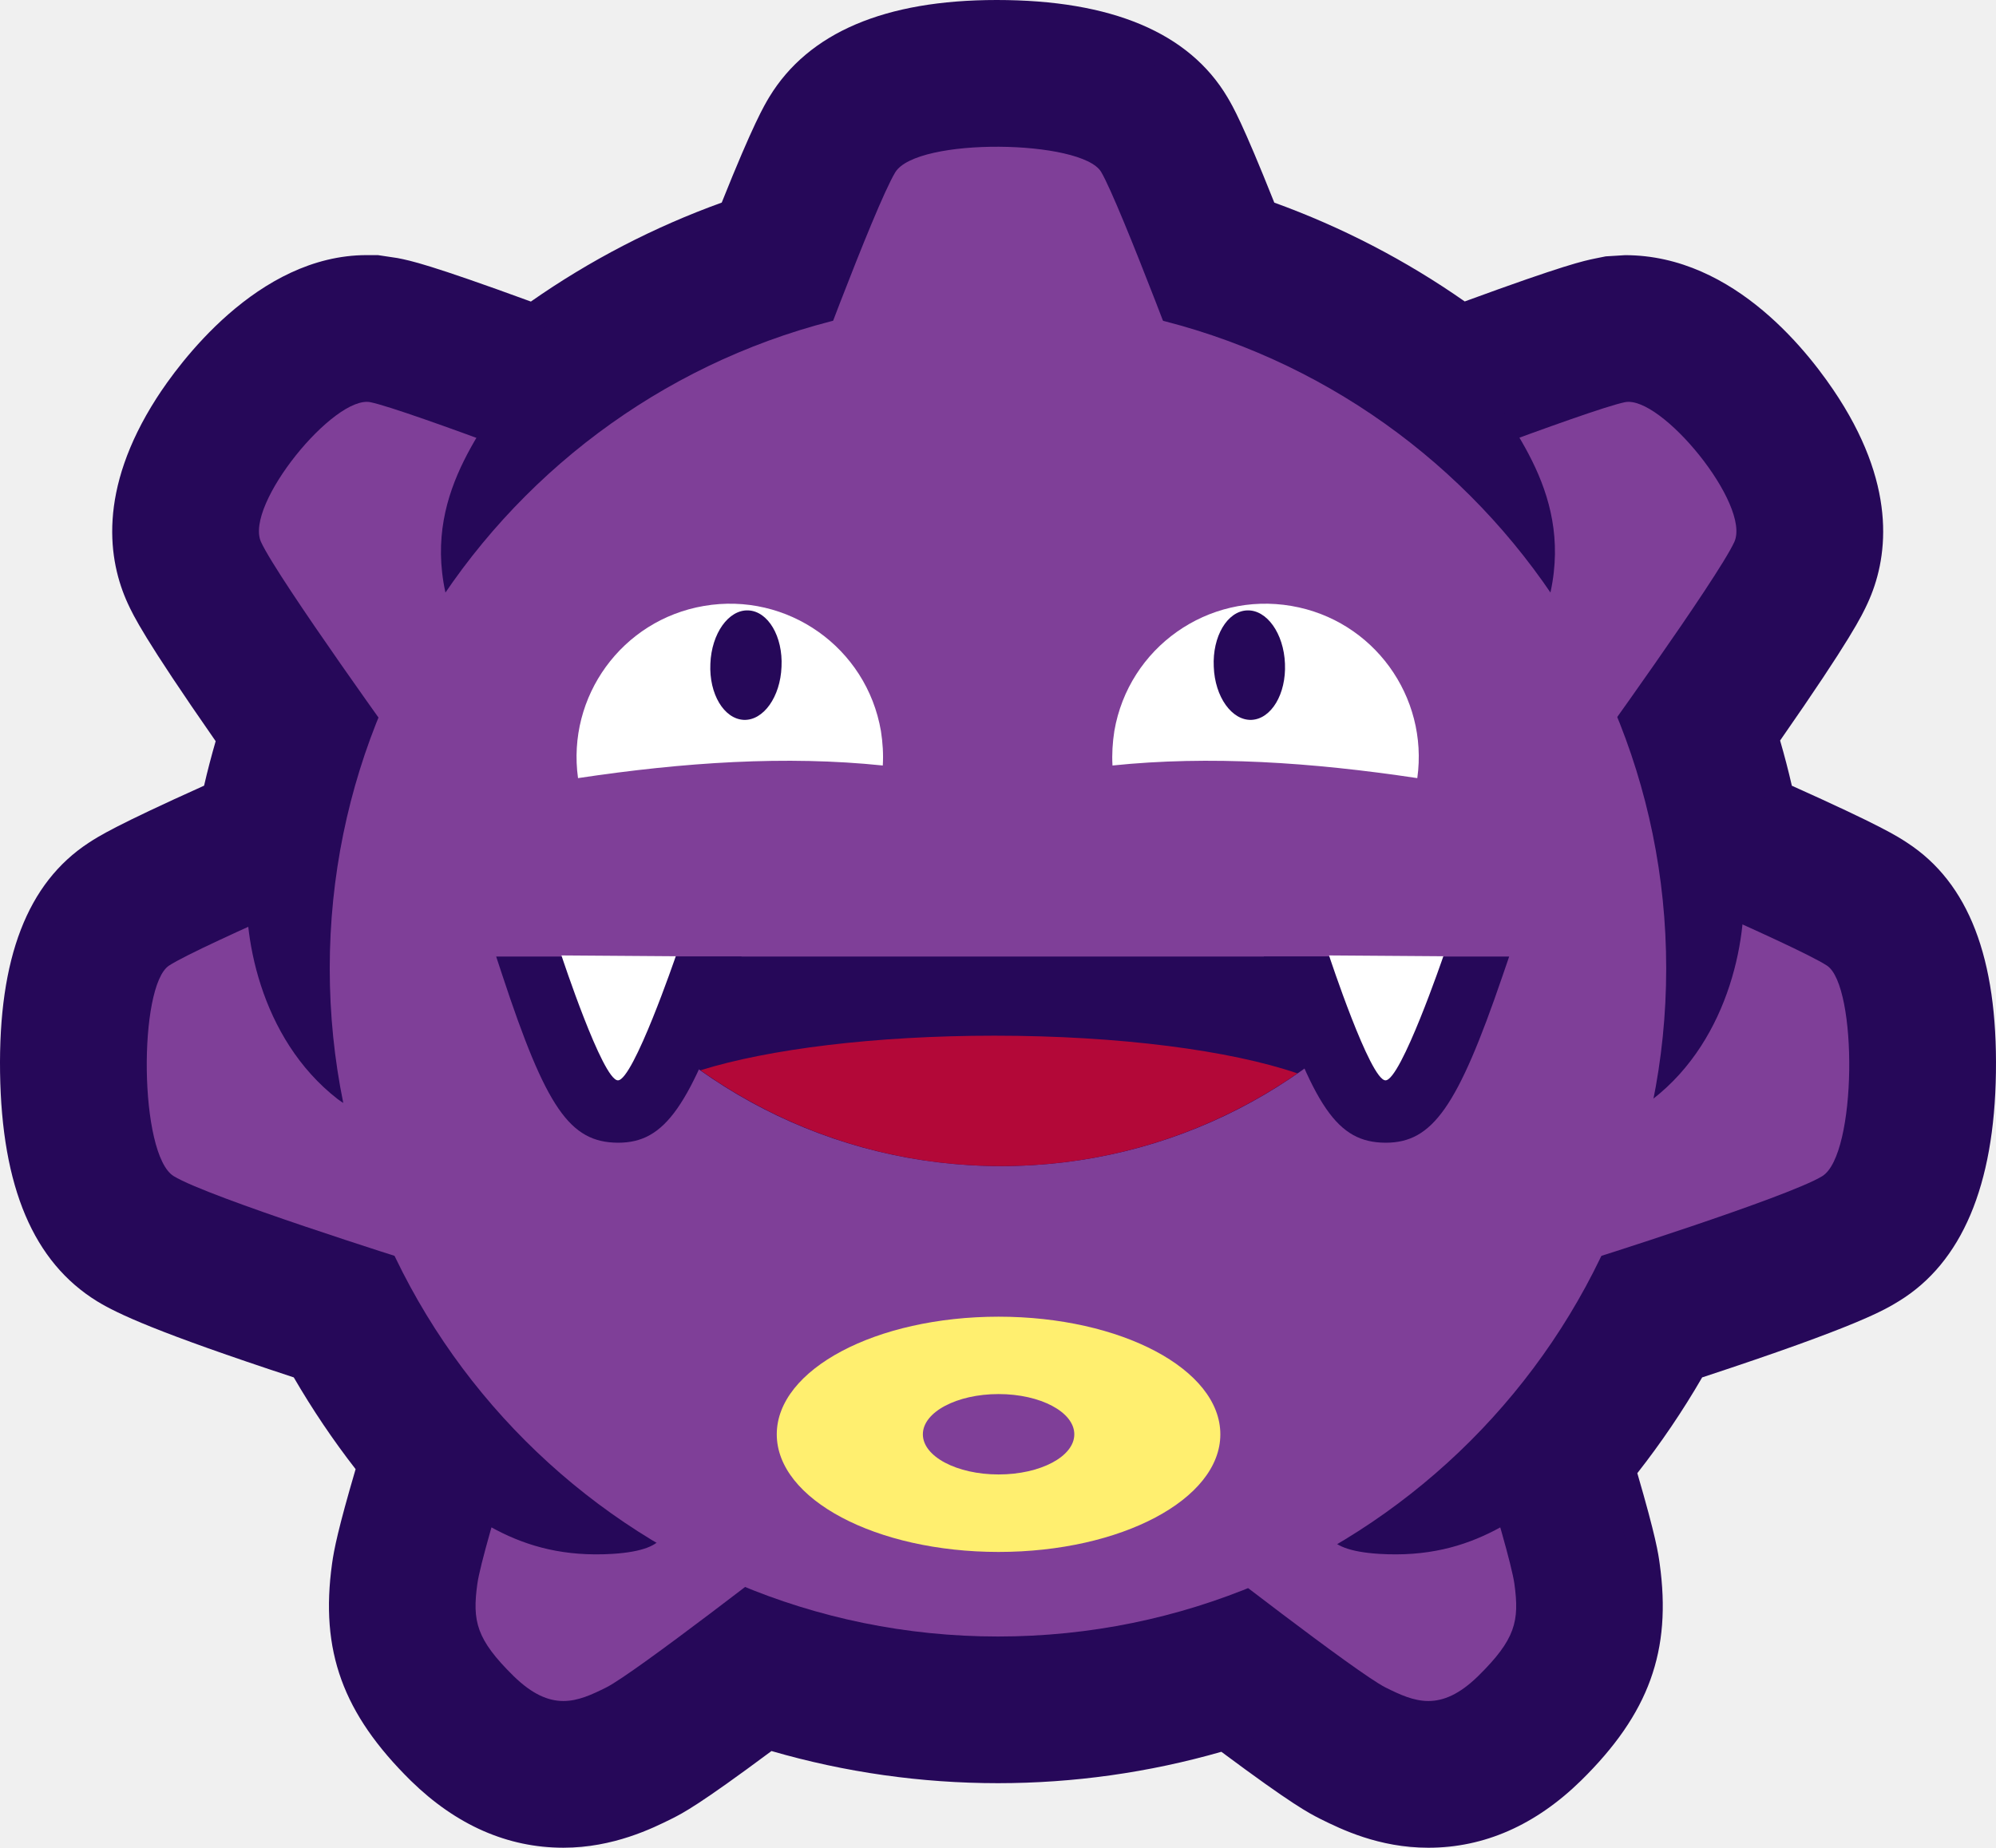
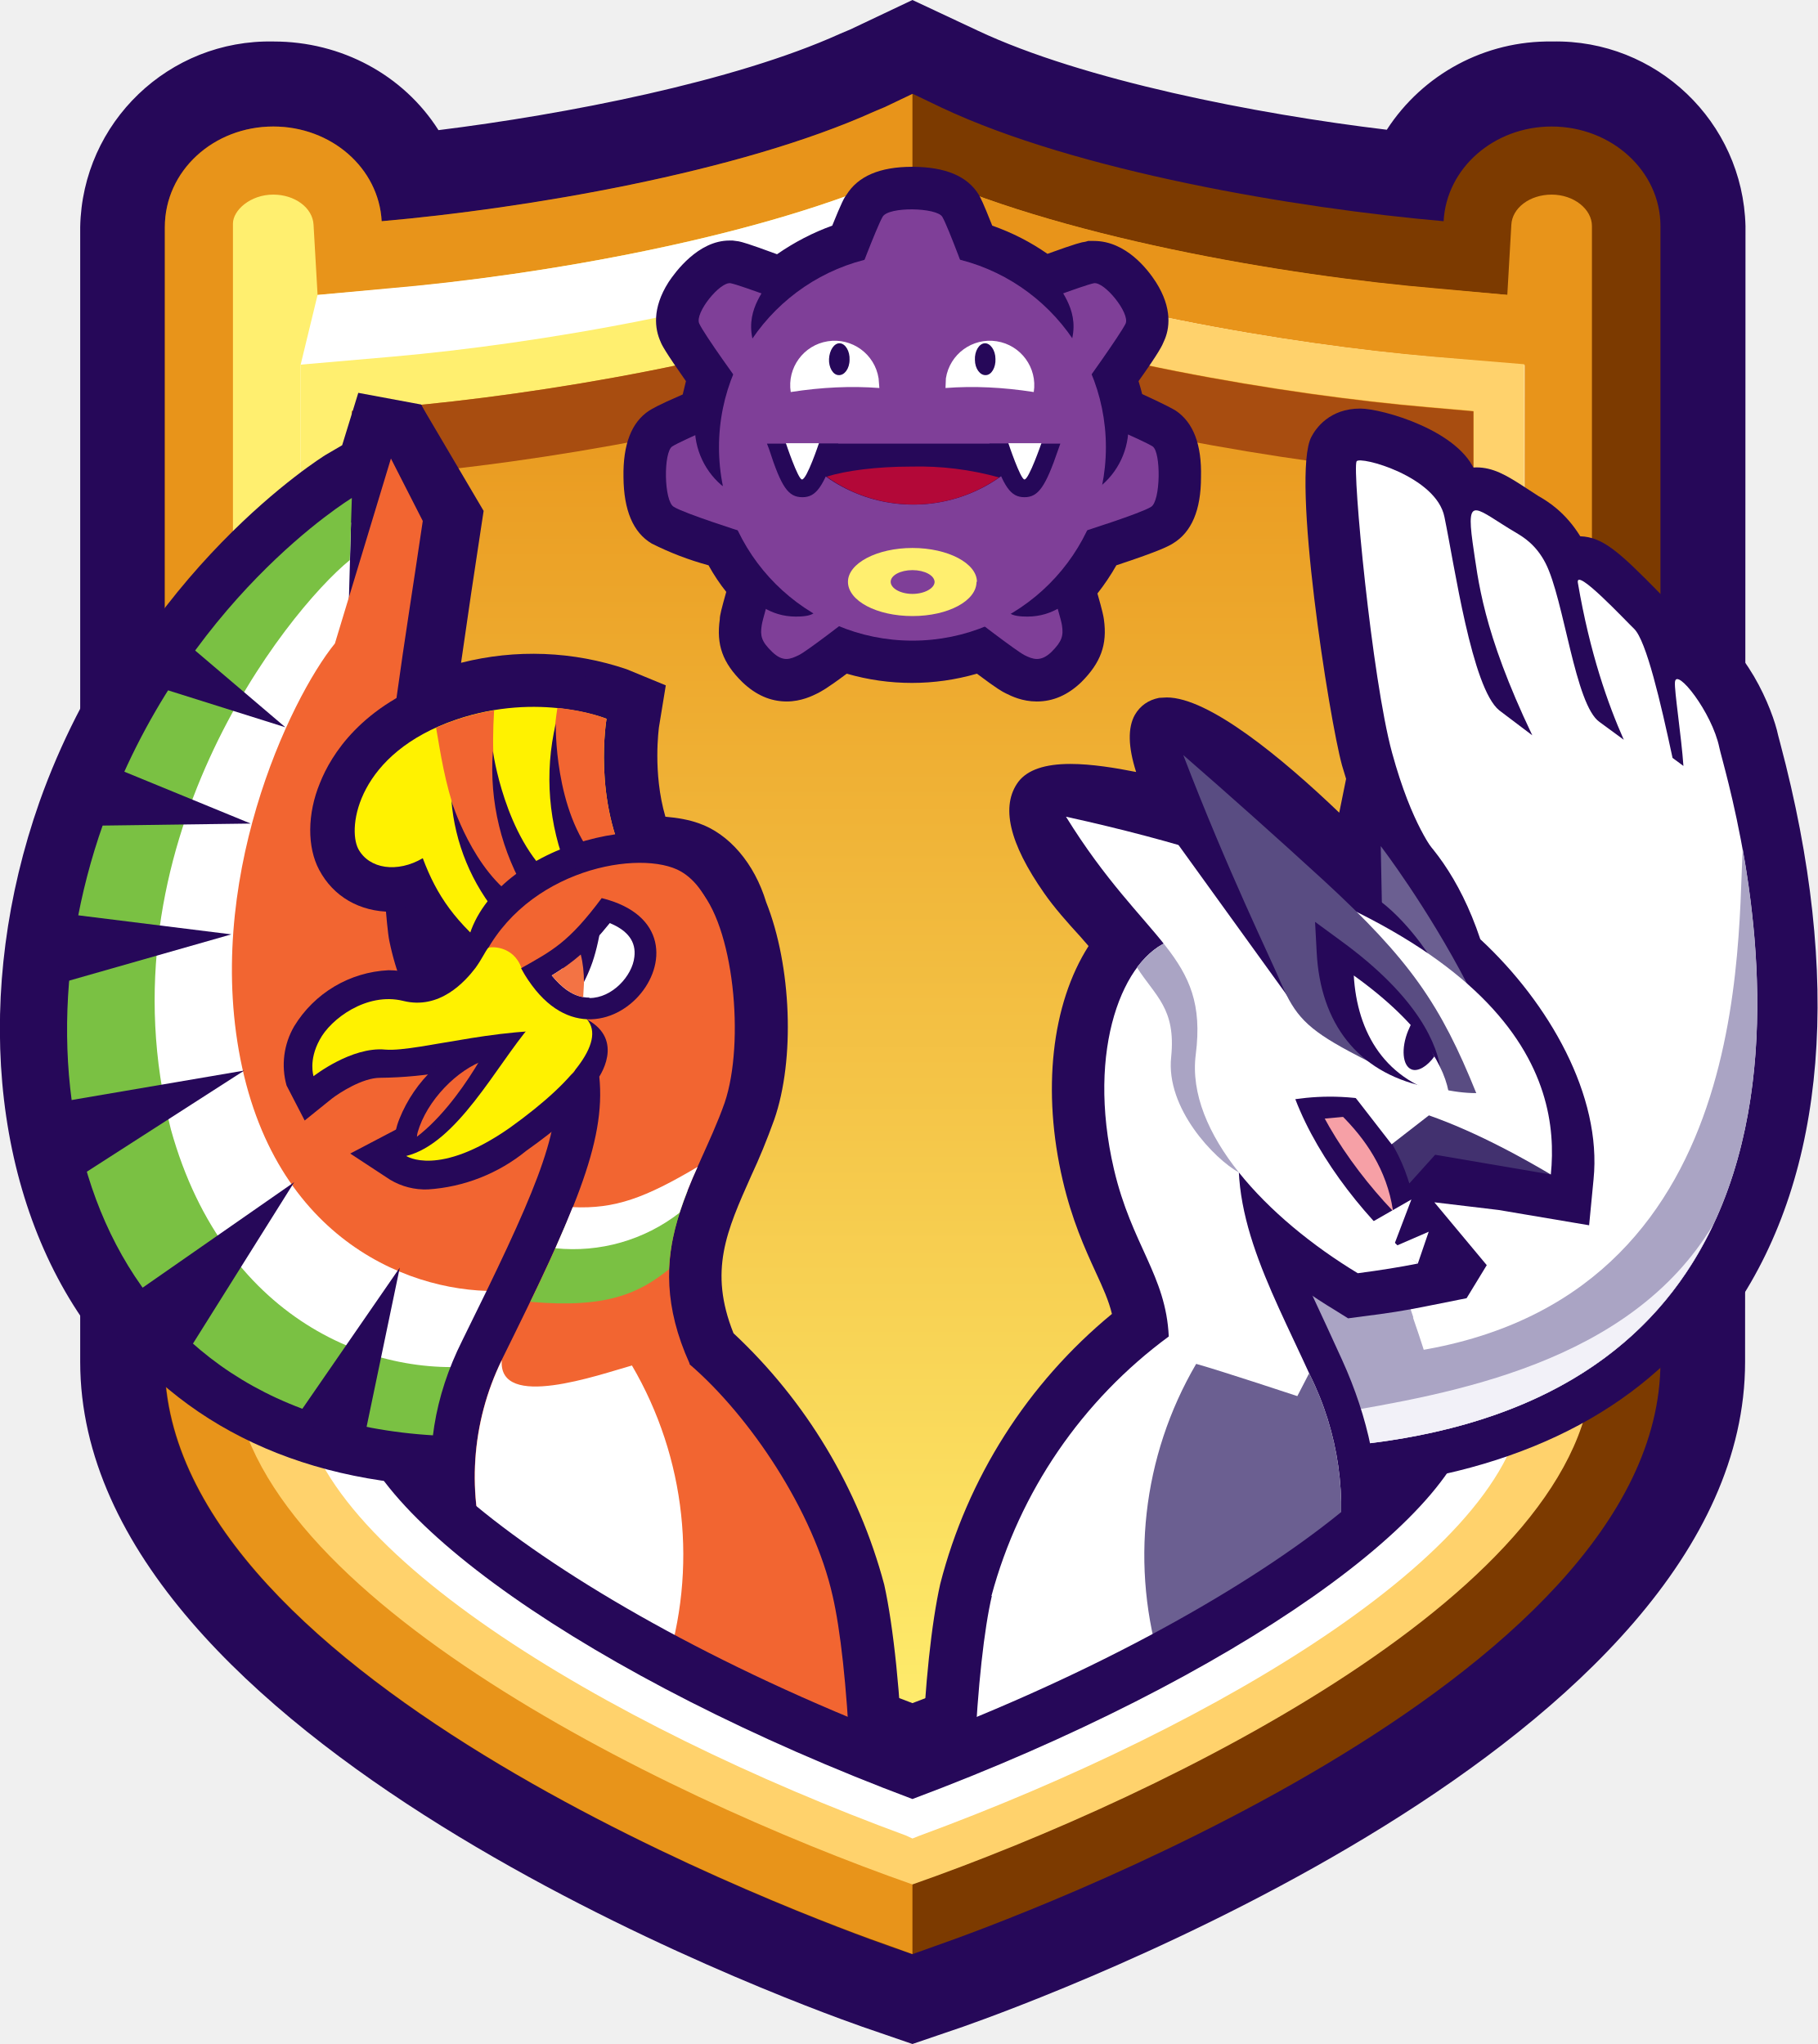
- <svg xmlns="http://www.w3.org/2000/svg" width="219.192mm" height="202.943mm" viewBox="0 0 219.192 202.943" version="1.1" id="svg1">
-   <defs id="defs1" />
-   <g id="layer1" transform="translate(6.708612,-50.24468)">
-     <g id="g3127" style="display:inline" transform="matrix(1.529115,0,0,1.529115,-501.3886,-93.19244)">
-       <path d="m 426.086,226.523 c -3.566,0 -6.266,-1.336 -7.719,-2.051 -0.879,-0.445 -2,-1.012 -7.145,-4.84 -5.227,1.496 -10.617,2.254 -16.043,2.254 -5.52,0 -10.984,-0.777 -16.266,-2.309 -5.227,3.891 -6.375,4.465 -7.148,4.855 -1.371,0.684 -4.199,2.09 -7.797,2.09 -4.008,0 -7.691,-1.621 -10.949,-4.805 -4.895,-4.824 -6.535,-9.34 -5.664,-15.602 0.137,-0.996 0.441,-2.527 1.691,-6.785 -1.613,-2.074 -3.102,-4.285 -4.441,-6.59 -9.844,-3.238 -12.664,-4.578 -14.113,-5.461 -4.582,-2.82 -6.859,-8.195 -6.98,-16.441 -0.117,-8.219 1.965,-13.617 6.363,-16.496 0.707,-0.461 1.859,-1.211 8.289,-4.105 0.246,-1.074 0.527,-2.141 0.832,-3.195 -5.164,-7.422 -5.906,-9.02 -6.309,-9.887 -1.41,-3.07 -2.191,-8.109 2.059,-14.746 1.551,-2.414 7.227,-10.281 15.102,-10.281 h 0.797 l 1.406,0.211 c 0.941,0.184 2.262,0.449 9.582,3.125 4.242,-2.965 8.844,-5.352 13.707,-7.109 2.277,-5.695 3.047,-6.969 3.422,-7.594 2.812,-4.617 8.301,-6.957 16.328,-6.957 8.25,0 13.824,2.352 16.57,6.988 0.398,0.676 1.055,1.781 3.363,7.566 4.855,1.758 9.449,4.141 13.676,7.098 7.227,-2.648 8.523,-2.91 9.391,-3.09 l 0.734,-0.148 1.395,-0.086 c 7.91,0 13.363,7.188 15.348,10.277 4.25,6.629 3.473,11.66 2.07,14.715 -0.418,0.906 -1.176,2.527 -6.289,9.871 0.312,1.074 0.594,2.156 0.844,3.246 6.473,2.906 7.566,3.625 8.297,4.105 4.398,2.875 6.48,8.273 6.359,16.496 -0.113,8.125 -2.453,13.648 -6.957,16.414 -1.016,0.625 -2.891,1.785 -14.141,5.484 -1.391,2.406 -2.957,4.711 -4.656,6.879 1.348,4.625 1.508,5.785 1.605,6.496 0.871,6.266 -0.762,10.777 -5.645,15.582 -3.269,3.201 -6.956,4.826 -10.968,4.826 z" id="path3129" style="fill:#260859" />
-       <path d="m 426.086,224.414 c -3.094,0 -5.512,-1.203 -6.812,-1.844 -0.746,-0.379 -1.895,-0.953 -7.633,-5.262 -5.348,1.641 -10.875,2.473 -16.461,2.473 -5.676,0 -11.273,-0.848 -16.676,-2.527 -5.824,4.367 -6.977,4.941 -7.691,5.301 -1.324,0.656 -3.75,1.859 -6.844,1.859 -3.438,0 -6.621,-1.41 -9.477,-4.203 -4.41,-4.344 -5.828,-8.211 -5.051,-13.801 0.137,-1 0.48,-2.645 1.938,-7.531 -1.992,-2.461 -3.781,-5.105 -5.344,-7.887 -10.289,-3.363 -13.133,-4.711 -14.441,-5.512 -3.922,-2.41 -5.867,-7.207 -5.973,-14.668 -0.109,-7.441 1.664,-12.254 5.41,-14.707 0.672,-0.438 1.848,-1.199 8.965,-4.375 0.359,-1.711 0.801,-3.402 1.309,-5.059 -5.598,-8.008 -6.336,-9.613 -6.707,-10.41 -1.188,-2.582 -1.816,-6.879 1.922,-12.715 1.41,-2.195 6.527,-9.309 13.328,-9.309 h 0.797 l 1.051,0.18 c 0.832,0.164 2.242,0.457 10.258,3.406 4.551,-3.312 9.668,-5.977 14.992,-7.801 2.492,-6.301 3.273,-7.594 3.621,-8.176 2.402,-3.941 7.281,-5.934 14.523,-5.934 7.453,0 12.418,2.004 14.754,5.953 0.371,0.625 1.039,1.754 3.574,8.16 5.312,1.828 10.418,4.48 14.965,7.789 8.012,-2.953 9.32,-3.219 10.129,-3.383 l 0.738,-0.152 1.047,-0.039 c 7.012,0 12.098,7.125 13.496,9.305 3.738,5.828 3.109,10.125 1.93,12.703 -0.387,0.828 -1.137,2.441 -6.684,10.375 0.52,1.68 0.957,3.387 1.32,5.109 7.172,3.195 8.281,3.922 8.969,4.375 3.746,2.449 5.52,7.262 5.414,14.707 -0.105,7.359 -2.109,12.285 -5.953,14.648 -0.922,0.566 -2.789,1.711 -14.469,5.527 -1.621,2.895 -3.48,5.625 -5.559,8.168 1.59,5.371 1.758,6.566 1.852,7.25 0.777,5.59 -0.633,9.457 -5.035,13.785 -2.863,2.808 -6.055,4.222 -9.492,4.222 z" id="path3131" style="fill:#260859" />
-       <path d="m 409.34,122.93 c 0,0 -5.383,-14.453 -6.75,-16.773 -1.375,-2.324 -13.246,-2.52 -14.793,0.031 -1.535,2.566 -6.75,16.742 -6.75,16.742 z" id="path3133" style="fill:#7f3f98" />
-       <path d="m 380.41,205.176 c 0,0 -11.297,8.801 -13.367,9.836 -2.066,1.031 -3.934,1.836 -6.656,-0.824 -2.676,-2.637 -2.969,-3.941 -2.598,-6.621 0.371,-2.668 4.875,-16.578 4.875,-16.578 z" id="path3135" style="fill:#7f3f98" />
-       <path d="m 409.645,205.176 c 0,0 11.297,8.801 13.367,9.836 2.066,1.031 3.938,1.836 6.656,-0.824 2.676,-2.637 2.969,-3.941 2.598,-6.621 -0.371,-2.668 -4.875,-16.578 -4.875,-16.578 z" id="path3137" style="fill:#7f3f98" />
-       <path d="m 352.539,155.469 c 0,0 -14.668,6.238 -16.891,7.691 -2.211,1.449 -2.164,13.59 0.336,15.125 2.5,1.531 17.105,6.121 17.105,6.121 z" id="path3139" style="fill:#7f3f98" />
-       <path d="m 437.82,155.469 c 0,0 14.668,6.238 16.891,7.691 2.215,1.449 2.164,13.59 -0.336,15.125 -2.5,1.531 -17.105,6.121 -17.105,6.121 z" id="path3141" style="fill:#7f3f98" />
-       <path d="m 348.719,153.543 -7.418,3.023 c -0.465,4.172 0.828,11.812 6.457,16.184 5.629,4.359 0.961,-19.207 0.961,-19.207 z" id="path3143" style="fill:#260859" />
-       <path d="m 441.246,153.543 7.418,3.023 c 0.465,4.172 -0.828,11.812 -6.457,16.184 -5.629,4.359 -0.961,-19.207 -0.961,-19.207 z" id="path3145" style="fill:#260859" />
-       <path d="m 367.875,129.066 c 0,0 -15.164,-5.836 -17.758,-6.371 -2.598,-0.547 -9.082,7.383 -7.863,10.039 1.223,2.66 10.508,15.508 10.508,15.508 z" id="path3147" style="fill:#7f3f98" />
-       <path d="m 422.438,129.066 c 0,0 15.164,-5.836 17.754,-6.371 2.598,-0.547 9.086,7.383 7.867,10.039 -1.223,2.66 -10.508,15.508 -10.508,15.508 z" id="path3149" style="fill:#7f3f98" />
-       <path d="m 359.793,121.949 c -2.27,3.754 -6.828,9.09 -3.359,17.332 2.875,-3.961 11.133,-15.062 11.43,-16.781 z" id="path3151" style="fill:#260859" />
-       <path d="m 423.164,198.848 10.629,-4.398 3.391,4.844 c -4.156,3.188 -7.762,6.547 -14.637,6.121 -8.692,-0.552 0.617,-6.567 0.617,-6.567 z" id="path3153" style="fill:#260859" />
-       <path d="m 366.891,198.848 -10.629,-4.398 -3.391,4.844 c 4.156,3.188 7.762,6.547 14.637,6.121 8.695,-0.552 -0.617,-6.567 -0.617,-6.567 z" id="path3155" style="fill:#260859" />
-       <path d="m 430.566,121.949 c 2.266,3.754 6.824,9.09 3.352,17.332 -2.867,-3.961 -11.133,-15.062 -11.43,-16.781 z" id="path3157" style="fill:#260859" />
-       <path d="m 443.168,163.367 c 0,26.504 -21.488,47.984 -47.988,47.984 -26.508,0 -47.992,-21.48 -47.992,-47.984 0,-26.504 21.484,-47.996 47.992,-47.996 26.5,0 47.988,21.492 47.988,47.996 z" id="path3159" style="fill:#7f3f98" />
-     </g>
-     <g id="g1" transform="matrix(1.529115,0,0,1.529115,-501.3886,-93.19244)">
-       <path d="m 403.402,148.789 c -0.047,-0.816 0.004,-1.645 0.133,-2.477 1.031,-5.996 6.719,-10.016 12.719,-8.984 5.887,1.008 9.855,6.508 9.039,12.367 -7.613,-1.144 -14.949,-1.629 -21.891,-0.906 z" id="path3229" style="fill:#ffffff" />
-       <path d="m 365.43,162.512 c 6.816,9.141 17.707,15.051 29.973,15.051 12.27,0 23.16,-5.91 29.973,-15.051 z" id="path3231" style="fill:#260859" />
-       <path d="m 416.684,170.902 c -4.809,-1.645 -12.762,-2.707 -21.766,-2.707 -8.594,0 -16.242,0.969 -21.102,2.484 6.102,4.32 13.543,6.883 21.586,6.883 7.907,0 15.239,-2.472 21.282,-6.66 z" id="path3233" style="fill:#b30838" />
-       <path d="m 359.141,162.512 0.438,1.328 c 3.145,9.539 4.848,12.016 8.293,12.043 h 0.027 c 3.363,0 5.168,-2.57 8.371,-11.938 l 0.496,-1.434 h -17.625 z" id="path3235" style="display:inline;fill:#260859" />
-       <g id="g3237" style="display:inline">
-         <path d="m 363.828,162.43 c 0,0 2.953,8.965 4.055,8.973 1.102,0.012 4.156,-8.914 4.156,-8.914 z" id="path3239" style="fill:#ffffff" />
-       </g>
-       <path d="m 414.266,162.512 0.438,1.328 c 3.145,9.539 4.848,12.016 8.293,12.043 h 0.027 c 3.363,0 5.168,-2.57 8.375,-11.938 l 0.492,-1.434 h -17.625 z" id="path3241" style="fill:#260859" />
-       <g id="g3243">
-         <path d="m 418.953,162.43 c 0,0 2.953,8.965 4.055,8.973 1.105,0.012 4.156,-8.914 4.156,-8.914 z" id="path3245" style="fill:#ffffff" />
-       </g>
-       <path d="m 411.148,196.828 c 0,4.668 -7.133,8.449 -15.926,8.449 -8.797,0 -15.93,-3.781 -15.93,-8.449 0,-4.668 7.133,-8.449 15.93,-8.449 8.794,0 15.926,3.781 15.926,8.449 z" id="path3247" style="fill:#ffef6f" />
-       <path d="m 400.66,196.828 c 0,1.594 -2.434,2.883 -5.438,2.883 -3,0 -5.438,-1.289 -5.438,-2.883 0,-1.598 2.438,-2.891 5.438,-2.891 3.005,10e-4 5.438,1.293 5.438,2.891 z" id="path3249" style="fill:#7f3f98" />
-       <path d="m 410.676,141.695 c 0.078,2.168 1.301,3.871 2.711,3.816 1.422,-0.066 2.496,-1.863 2.402,-4.031 -0.082,-2.176 -1.309,-3.895 -2.727,-3.832 -1.414,0.059 -2.492,1.868 -2.386,4.047 z" id="path3251" style="fill:#260859" />
-       <path d="m 386.906,148.789 c 0.051,-0.816 -0.004,-1.645 -0.133,-2.477 -1.027,-5.996 -6.715,-10.016 -12.715,-8.984 -5.887,1.008 -9.855,6.508 -9.039,12.367 7.614,-1.144 14.95,-1.629 21.887,-0.906 z" id="path3253" style="fill:#ffffff" />
-       <path d="m 379.633,141.695 c -0.082,2.168 -1.301,3.871 -2.707,3.816 -1.426,-0.066 -2.504,-1.863 -2.402,-4.031 0.082,-2.176 1.309,-3.895 2.723,-3.832 1.417,0.059 2.495,1.868 2.386,4.047 z" id="path3255" style="fill:#260859" />
-     </g>
+ <svg xmlns="http://www.w3.org/2000/svg" width="451" height="507.3">
+   <g transform="translate(-168.8 -52.4)">
+     <path d="M285 425.6c-41.5 0-74.3-15.4-94.8-44.5-23.7-33.4-28-83.1-11.6-129.7 21.3-60 68.3-89.4 68.8-89.6l2.8-1.7 4.5-15 21.4 4 14.9 29.7-.8 5.3-2.2 14.7-.2 1.2c-5.3 34.7-9.8 64.7-6 82.5a32 32 0 0 0 15.8 23c3-3.7 5-5.4 7.5-5.4h.8l1 .4c3.6 1.4 4 5.5 4 10.2l1 .3q9.6 2.6 13.6 10.8c4.2 9.1.3 17.2-3.2 24.3-2.6 5.2-6.4 13-8.8 23.4a27.5 27.5 0 0 1-2 31.5q1.5 7.2-1.9 13.7c-5.3 9.5-15.7 10.4-19 10.7l-5.3.2zM506.8 425.7a21 21 0 0 1-16.8-8c-8.3-10-6.8-26.5-4-41.8a27 27 0 0 1-9.6-11l-5.3-12.4L483 346q37.4-20.9 27.6-77.3c-3-4.2-7-11.9-10.8-25.6-2.7-10-13.2-72.7-7.5-83.2 1-2 5-8.1 14-8.1 5.7 0 19.3 3.6 28 12.4h.8c5.5 0 9.6 2.6 13.6 5.2l.5.3 3.5 2.2c2.3 1.3 6.7 4 10.6 9.7 6.3 1 11.4 6 20.3 15l1.2 1.3q3.3 3.1 5.6 9.1c11.4 4.4 18.3 21.6 19.6 27.9l.5 1.9C626 295 622 343.5 599.2 377.1c-18.5 27.2-48.6 43.5-89.5 48.4z" style="fill:#260859" />
+     <path d="M382.7 555.4c-19.9-7-194-71-194-165V108.7a47 47 0 0 1 48-46c16.8 0 32.2 8.3 40.9 22 31.4-3.9 73.3-12 99.6-23.9l2.6-1.1 15.4-7.3 16.2 7.6c26.1 12.3 69 20.7 101.5 24.6a48 48 0 0 1 41-21.9 47 47 0 0 1 48 45.8l-.1 281.9c0 94.3-174.2 158-194 165l-12.6 4.3z" style="fill:#260859" />
+     <path d="M389.6 535.5c-18.4-6.5-180-65.6-180-145.1l.1-281.7c0-13.9 12-24.9 27-24.9 14.3 0 26 10.3 26.8 23.5 35.4-3 88.6-12 122.4-27.3l2.4-1 7-3.3 7.1 3.4c33.5 15.8 88 25 124.6 28.2.7-13.2 12.5-23.5 26.8-23.5 14.9 0 27 11.1 27 24.7v281.9c0 79.7-161.6 138.6-180 145l-5.6 2z" style="fill:#7c3a00" />
+     <path d="m395.2 112.8-1.6.6c-37.7 15.4-92 24.4-127.2 27.5l-23 2v130.8h151.8z" style="fill:#ffef6f" />
+     <path d="m395.2 75.7-6.9 3.3-2.4 1c-33.8 15.3-87 24.2-122.4 27.3-.7-13.2-12.5-23.5-26.9-23.5-14.8 0-26.9 11-26.9 25v281.6c0 79.5 161.5 138.6 180 145l5.5 2z" style="fill:#e8941a" />
+     <path d="M553.8 100.7c-5.4 0-9.8 3.3-10 7.5l-1 17.4-17.3-1.5c-38.2-3.3-94.9-13-130.3-29.8l-2.4 1.1v307l171-126.6V108.5c0-4.2-4.5-7.8-10-7.8" style="fill:#e8941a" />
+     <path d="M392.9 397.4v-302c-35.6 16-90.5 25.4-128 28.7l-17.3 1.5-1-17.4c-.2-4.2-4.6-7.5-10-7.5-5.7 0-10 3.9-10 7.2v153.6z" style="fill:#ffef6f" />
+     <path d="M525.5 124c-38.2-3.2-94.9-13-130.3-29.7l-1.5.7v41.6l30-1.6L537 156.5l10.1-13.6-4.2-17.3z" style="fill:#e8941a" />
+     <path d="M393.7 95c-35.5 16.3-91 25.8-128.8 29l-17.3 1.6-4.2 17.3 19.5 6.9L365.3 138l28.4-1.4z" style="fill:#fff" />
+     <path d="M226.6 243.2V391c0 55.2 105.3 106.9 168.6 129.1 63.3-22.2 168.7-73.9 168.7-129.1V243.2z" style="fill:#ffd26c" />
+     <path d="M393.7 508c-74.8-27.5-150.3-72.5-150.3-110.7V143l23-2c35.1-3 89.5-12 127.2-27.5l1.6-.6 1.6.6c37.7 15.4 92.1 24.4 127.3 27.5l23 2-.1 254.4c0 38.3-75.5 83.2-150.3 110.7l-1.5.6z" style="fill:#fff" />
+     <path d="M524 140.9c-35-3-89.5-12-127.2-27.5l-1.6-.6-1.6.6 1.6-.6v161H547v-131z" style="fill:#ffd26c" />
+     <path d="m395.2 112.8-1.6.6c-37.7 15.4-92 24.4-127.2 27.5l-23 2v130.8h151.8z" style="fill:#ffef6f" />
+     <linearGradient id="a" x1="395.2" x2="395.2" y1="132.9" y2="491.2" gradientUnits="userSpaceOnUse">
+       <stop offset="0" style="stop-color:#e8941a;stop-opacity:1" />
+       <stop offset="1" style="stop-color:#ffef6f;stop-opacity:1" />
+     </linearGradient>
+     <path d="M395.2 494.4c-79.4-29.8-139.1-71.7-139.1-97.8V154.4l11.4-1c34.8-3 88.9-11.8 127.7-27 38.9 15.2 93 24 127.8 27l11.4 1v242.2c0 26.1-59.8 68-139.2 97.8" style="fill:url(#a)" />
+     <path d="M534.4 377.3c0 26.2-59.8 68-139.2 97.8-79.4-29.7-139.1-71.7-139.1-97.8v23.8c0 26.1 59.7 68 139.1 97.8 79.4-29.7 139.2-71.6 139.2-97.8V154.5z" style="fill:#260859" />
+     <path d="M395.2 126.4c-39 15.2-93 24-127.7 27l-11.4 1v16.8l10-.9c35.2-3 89.8-11.8 129-27z" style="fill:#a84d10" />
+     <path d="M523 153.5c-34.9-3-89-11.9-127.8-27q-.3 0-.7.2l.7-.3v17-.1c39.3 15.2 93.9 24 129 27l10.2.9v-16.7z" style="fill:#a84d10" />
+     <path d="M256 158v238.6c0 7.6 5.2 16.6 14.3 26.2q1.8 0 3.5.3 0 1.8.3 3.4c23.1 22.2 66.6 47.2 118.8 67v-1.8c-.6-18.3-2.4-35.6-4.7-46a132 132 0 0 0-37.4-62.4c-6.2-15.5-1.7-25.4 4.4-39.1q3-6.4 5.7-13.9c5.2-14.9 4.3-38.2-2-54-2.9-9.6-9.2-17-16.8-19.6q-3.4-1.2-8.2-1.6c-3.2-11-1.6-22-1.6-22.2l1.7-10.4-9.7-4a72.3 72.3 0 0 0-41.1-1.6l2.5-17.2 2.4-15.9.7-4.6-15.5-26.3-5.8.6zM514.7 428.1v-5.4l6.5-1.1c8.5-9.2 13.2-17.7 13.2-25L532.8 170l2.2-.1c-3.7-10.6-23.3-16.1-28.7-16.1-7.6 0-11 4.9-12.1 7-5.1 9.5 4.4 70 7.6 81.6l1 3.3-1.7 8.4c-14.3-13.7-32.4-28.6-42.8-28.6l-1.9.1q-4 .8-6 4.2-2.7 4.8.3 14.2c-5-1-11.1-2-16.3-2q-9.5 0-12.9 4.4-6.7 9 6.4 27.7c2.5 3.6 5.8 7.3 9 10.8l2 2.3c-9.2 14.4-11.6 36-6.4 58.2 2.3 9.8 5.4 16.7 8.2 22.8 1.8 3.9 3.2 7 4 10.3a128 128 0 0 0-42.6 67c-2.2 9.8-3.8 25.2-4.5 42.2l-.3 5.7c51.1-19.3 93.9-43.6 117.4-65.4" style="fill:#260859" />
+     <path d="M321.7 323.6q-3-6.5-10.8-8.5c-19.5-5-29.8-14.7-33.3-31.7-4-18.6.7-48.9 6-84l.2-1.2 2.2-14.7.6-4-13.3-26.7-15.6-2.9-4 13-4.1 2.4c-.5.3-46.1 28.6-67 87.5-16 45.3-11.8 93.6 11 126 19.8 27.8 51.3 42.6 91.4 42.6q2.8 0 5.2-.2c5-.4 12-1.8 15.7-8.6q3.1-5.7 1-12.6 5.8-7 6.3-15.1c.2-3.6-.4-9-4.2-14.6 2.5-11.9 6.7-20.4 9.5-26 3.4-7 6.5-13.4 3.2-20.7" style="fill:#260859" />
+     <path d="M200 259.6c14.3-66.6 55.9-77.5 55.9-77.5l-1 36 .8 76.4s-2.6 60.8 30.2 73.8c33 13 7 42.3-36.2 31.2-41.2-9.9-65.2-69.3-49.8-140" style="fill:#fff" />
+     <path d="M228.9 317.4c-10-45.7 11.8-91.5 23-105.3l13.9-45.9 7.9 15.5c-4.5 30.6-9.4 58.6-10 80.7-.1 4.4 1 20.2 1.7 23.5 3.3 16 11 27.1 24.3 34.4 2.3 1.3 13.1-17 15.7-16 3.3 1.4-1.5 22 2.4 22.9 9.2 2.3-6.9 13.7-11.9 45.4-21.2 2-57-9.6-67-55.2" style="fill:#f26531" />
+     <path d="M194.4 257c19.6-55.5 61.7-81 61.7-81l-.5 15.4c-15.7 12.8-62.3 71.2-44.4 141.3 13.5 48.7 52.8 63.2 80.6 58-4.1 9 14.1 18.2-6.8 18.2-91.7 0-114.8-83.6-90.6-152" style="fill:#7ac143" />
+     <path d="m213.4 210.6-8.1 11.5 34.3 10.8zM191.3 240.5l-5.1 16.9 44.8-.6zM183.6 279l-.5 17.6 43.1-12.3zM180.8 326.4 186 346l43.4-27.9zM201.3 374l13.1 15.5 27.4-43.7zM241.3 405.7l17.8 4L268 367z" style="fill:#260859" />
+     <path d="m324.6 268 .4.1c-9.2-17-5.7-37.3-5.7-37.3s-16.7-6.8-37.3.2c-24.4 8.3-27.1 26.7-24.3 32.1 2.7 5 9.7 6 16 2.3 3.5 9.3 8 15.9 18.3 24.2l34.6-20.1q-.1 0-2-1.4" style="fill:#fff200" />
+     <path d="M275 347.6a17 17 0 0 1-9.4-2.4l-9.9-6.5 12.2-6.4c5.2-1.2 10.6-7.6 15.8-14.7l-3.2.6a100 100 0 0 1-17.4 1.7c-4.4 0-10.2 3.8-12 5.2l-6.7 5.4-4.5-8.7a19 19 0 0 1 1.9-14.7 29 29 0 0 1 23.4-13.9q2.7 0 5.4.7l1.7.2q4.3 0 8.8-5.9 1.2-1.5 1.7-2.6t1.4-2.2q2.6-3 6.9-3c5 0 11.2 2.6 13.8 10 0 0 .7 1.5 4.1 4.7q5.5 1.1 9 3.8 5 4 4.9 10.5-.3 12.2-23.5 28.6a43 43 0 0 1-24.4 9.6" style="fill:#260859" />
+     <path d="M285 298.2a67 67 0 0 1-17.3-19.5H266c-8 0-14.5-3.8-18-10.4-3-5.6-3-13.9.2-21.6 2.7-6.8 10.2-19.3 30.2-26.1a71 71 0 0 1 45 0l8.3 3.3-1.5 8.7c0 .1-2.3 15.3 3.4 28l16.4 8-17.8 10.4-41.2 24z" style="fill:#260859" />
+     <path d="M313.3 327.5c-4.7 0-5.8-4.4-6.8-8.3-.7-3-1.5-6-3.6-8.1-7.7-7.7-18.6-12.2-18.8-12.3l-1-.4-.2-1c-2-8 0-16 5.3-22.7a55 55 0 0 1 40.6-17.9q7 0 12.6 2c11.5 3.9 18.8 19 16.8 34.3-2.6 19.7-19.2 32.5-44.4 34.4z" style="fill:#260859" />
+     <path d="M390.8 491.8a276 276 0 0 0-4.7-45.7 129 129 0 0 0-37-61.6c-6.8-16.6-2-27.4 4.2-41.2 1.8-4 4-8.8 5.6-13.7 6.4-18.5 3.3-52-9.3-64.7l-1-1-17.2 5-.3 1.2c-3.6 15.3-12.5 35.3-20 40.6l-5.2 3.7.7 6.4c1.4 13.1-5.6 28.9-23.1 64.3-7 14-9.2 28-7 43.7 23.3 21.2 64.7 44.9 114.3 63.9z" style="fill:#260859" />
+     <path d="M286.4 296.6a64 64 0 0 1-17.6-20.2l-2.8.2c-7.1 0-13-3.4-16.2-9.3-2.6-5-2.5-12.7.3-19.8 2.6-6.5 9.8-18.4 29-25a69 69 0 0 1 43.6 0l6.6 2.7-1.2 7c0 .2-2.4 16.5 4 30l13.4 6.6-14.3 8.4-40 23.2z" style="fill:#260859" />
+     <path d="m324.6 268 .4.1c-9.2-17-5.7-37.3-5.7-37.3s-16.7-6.8-37.3.2c-24.4 8.3-27.1 26.7-24.3 32.1 2.7 5 9.7 6 16 2.3 3.5 9.3 8 15.9 18.3 24.2l34.6-20.1q-.1 0-2-1.4" style="fill:#fff200" />
+     <path d="M291.4 228.7A59 59 0 0 0 277 233l.4 2.3c2.2 13.1 5.4 31 23.7 49l3.8-2.2 4.5-4.7-1.4-1.3c-15-15.1-17.8-27.5-16.6-47.4M319.3 230.8s-4.7-2-12.2-2.7c-3 19.7.7 32.2 5.8 43.7 3-2 6.4-4.3 12.1-3.7-9.2-17-5.7-37.3-5.7-37.3" style="fill:#f26531" />
+     <path d="M340.8 260.7c-22.5-7.5-62.2 9.5-55.9 36.2 0 0 11.4 4.6 19.5 12.7 5.5 5.5 3.2 16.2 9.2 15.8 55.1-4 48.6-57.2 27.2-64.7" style="fill:#260859" />
+     <path d="M384 446.5c-5.3-23.9-22.3-47.8-36.7-60.8-7.4-17.6-2.1-29.4 4-43.2q3-6.3 5.6-13.6c6-17.5 3.1-50.5-8.8-62.5l-15 4.2c-3.6 15.6-12.6 36-20.7 41.8l-4.2 3 .5 5.1c1.4 13.8-5.6 29.7-23.3 65.5a71 71 0 0 0-6.5 45c23.3 20.3 62.8 42.6 109.8 60.9a269 269 0 0 0-4.6-45.4" style="fill:#260859" />
+     <path d="M375.4 448.5c-4.7-21-20.5-44.6-35.5-57.5v-.2c-12.8-28.3 1.8-45 8.7-64.7 5.1-15 2.3-44.4-6.8-53.5-2.9 12.1-12.2 38.4-24.3 47 1.7 16.4-6.4 34.3-24.2 70.3a66 66 0 0 0-3.3 50c22 16.4 53.3 33.6 89.7 48.4-.8-17.5-2.4-31.6-4.3-39.8" style="fill:#f26531" />
+     <path d="M336.8 268.2c-11-5-39.8.8-49.4 24.7 0 0 8.8 5.1 14.6 12.8 4 5.1 3.7 14 8.8 14.2 42.8 1 42.5-44 26-51.7" style="fill:#f26531" />
+     <path d="M272.7 340.4q-3 0-4.7-2.5c-2-2.8-.8-6-.1-7.8a35 35 0 0 1 21.5-20.2l16-4.3 1.8.9c4.4 2.2 2.5-3 5.3-2 11.5 4.6 5.9 14 4.4 16-3.5 5-7.8 5-10.1 5.4a60 60 0 0 0-18.3 6l-4.2 1.8c-1 .4-3 2-4.3 3-2.8 2.2-4.7 3.7-7.3 3.7" style="fill:#260859" />
+     <path d="m304.9 311.3-14.3 3.8c-6.9 1.6-14.8 9-17.7 16.9s4.8-1.5 9.5-3.3 10.1-5.9 23.5-8.1c13.4-2.3-1-9.3-1-9.3" style="fill:#f26531" />
+     <path d="M290.9 310s-11.1 23-25.2 28.3l10.7 1.3S292 330.2 295 320c2.8-10.3 2.5-15.8 2.5-15.8z" style="fill:#260859" />
+     <path d="M313.5 304.5c-6.2-4.8-21.8-2.7-21.8-2.7l8.7 5.2c-8.4 9.8-18.2 29.2-30.8 32.3 0 0 8 5.4 25.7-7 17.6-12.6 24.4-23 18.2-27.8" style="fill:#fff200" />
+     <path d="M289.9 287.7c-.8 1-1.4 2.5-3.1 4.9-2.6 3.4-8.9 10.5-18 8.2-9-2.2-18 4.5-20.7 9.7-2.8 5.1-1.5 9-1.5 9s9.4-7.4 17.8-6.6c8.3.7 32-7 50.2-4 0 0-14.3-10.2-16.4-16.2-2-5.8-8-5.4-8.3-5" style="fill:#fff200" />
+     <path d="M318.1 275.3c-8.2 11-12.2 13-20 17.4 18.3 33.6 52.7-9.3 20-17.4" style="fill:#260859" />
+     <path d="M315 300c-4 0-7-2.7-9.3-5.5 5.2-3.2 9-6.3 14.4-13q6.8 2.8 6.1 8.4c-.5 4.7-5.5 10.2-11.1 10.2" style="fill:#fff" />
+     <path d="m317.9 282.4-7.7 3.7c-1.4.6-3.9 2.6-3.7 3.2 1.2 2.8 3 5.5 6.1 6.7l1 .3q1-1.9 1.8-4c1.1-2.8 2-6.7 2.5-10" style="fill:#260859" />
+     <path d="M313.7 296.4q0-4-.8-7.1a49 49 0 0 1-7.2 5.2c2 2.4 4.6 4.8 7.8 5.4z" style="fill:#f37344" />
+     <path d="M280.8 251a51 51 0 0 0 12 29l4.9-4.1c-11.6-7.1-16.9-24.8-16.9-24.8M291.1 238.8a60 60 0 0 0 8.7 35.8l6.3-4c-12.1-10.4-15-31.8-15-31.8M306.7 232a60 60 0 0 0 3 36.7l7-3c-10.5-12-10-33.7-10-33.7" style="fill:#260859" />
+     <path d="M334.8 367.4c.3-7 2.2-13.3 4.6-19.4.4-1-7.4 5.7-15.2 8-7.3 2-14.7-.5-15 .2q-3.6 8.6-8.8 19.3c19 1.7 27.1-2.2 34.4-8.1" style="fill:#7ac143" />
+     <path d="M337.4 353.4q2-6 4.5-11.4c-13 7.7-20.5 10.5-31 10q-1.9 4.8-4.3 10.2a43 43 0 0 0 30.8-8.8M293.3 390a66 66 0 0 0-3.3 49.8 334 334 0 0 0 43.8 27.2 93 93 0 0 0-8.2-75.7c-8.2 2.3-33.2 11.2-32.3-1.3" style="fill:#fff" />
+     <path d="M426 226.5c-3.5 0-6.2-1.3-7.6-2-1-.5-2-1-7.2-4.9a58 58 0 0 1-32.3 0c-5.2 3.9-6.4 4.4-7.1 4.8-1.4.7-4.2 2.1-7.8 2.1q-6 0-11-4.8c-4.9-4.8-6.5-9.3-5.6-15.6 0-1 .4-2.5 1.6-6.8q-2.4-3-4.4-6.6a75 75 0 0 1-14.1-5.4q-6.9-4.1-7-16.5-.2-12.2 6.4-16.5c.7-.4 1.8-1.2 8.3-4l.8-3.3c-5.2-7.4-6-9-6.3-9.8-1.4-3.1-2.2-8.2 2-14.8 1.6-2.4 7.3-10.3 15.1-10.3h.8l1.5.2c.9.2 2.2.5 9.5 3.2q6.5-4.5 13.7-7.1c2.3-5.7 3-7 3.5-7.6q4.3-7 16.3-7 12.4 0 16.6 7c.4.7 1 1.8 3.3 7.6q7.4 2.6 13.7 7c7.2-2.6 8.5-2.9 9.4-3l.7-.2h1.4c8 0 13.4 7.1 15.4 10.2 4.2 6.6 3.4 11.7 2 14.7-.4 1-1.1 2.6-6.3 9.9q.5 1.6.9 3.2c6.5 3 7.6 3.7 8.3 4.1q6.6 4.4 6.3 16.5 0 12.3-7 16.5c-1 .6-2.8 1.7-14 5.4q-2.1 3.7-4.7 7c1.3 4.5 1.5 5.7 1.6 6.4.9 6.3-.8 10.8-5.6 15.6q-5 4.8-11 4.8" style="fill:#260859" />
+     <path d="M426 224.4c-3 0-5.4-1.2-6.7-1.8-.8-.4-2-1-7.7-5.3a56 56 0 0 1-33.1 0c-5.8 4.3-7 4.9-7.7 5.3-1.3.6-3.7 1.8-6.8 1.8q-5.3 0-9.5-4.2c-4.4-4.3-5.8-8.2-5-13.8 0-1 .4-2.6 1.9-7.5q-3-3.7-5.4-8a79 79 0 0 1-14.4-5.4q-6-3.5-6-14.7 0-11 5.4-14.7c.7-.4 1.9-1.2 9-4.4l1.3-5c-5.6-8-6.3-9.6-6.7-10.4-1.2-2.6-1.8-7 2-12.8 1.3-2.1 6.4-9.3 13.2-9.3h.8l1.1.2c.8.2 2.2.5 10.3 3.4a57 57 0 0 1 15-7.8c2.4-6.3 3.2-7.6 3.6-8.2Q384.2 96 395 96q11.2 0 14.7 6c.4.6 1 1.7 3.6 8.1a57 57 0 0 1 15 7.8c8-3 9.3-3.2 10.1-3.4l.8-.1h1c7 0 12.1 7 13.5 9.2 3.7 5.9 3.1 10.2 2 12.7-.5.9-1.2 2.5-6.8 10.4q.9 2.6 1.4 5.1c7.1 3.2 8.2 4 9 4.4q5.5 3.7 5.3 14.7 0 11.1-6 14.7c-.8.5-2.7 1.7-14.4 5.5a57 57 0 0 1-5.5 8.2 49 49 0 0 1 1.8 7.2c.8 5.6-.6 9.5-5 13.8q-4.3 4.2-9.5 4.2" style="fill:#260859" />
+     <path d="M409.3 123s-5.3-14.5-6.7-16.8-13.3-2.6-14.8 0-6.8 16.7-6.8 16.7zM380.4 205.2S369.1 214 367 215s-3.9 1.8-6.6-.8-3-4-2.6-6.6c.4-2.7 4.9-16.6 4.9-16.6zM409.6 205.2S421 214 423 215s4 1.8 6.7-.8c2.6-2.6 3-4 2.6-6.6-.4-2.7-5-16.6-5-16.6zM352.5 155.5s-14.6 6.2-16.9 7.7c-2.2 1.4-2.1 13.6.4 15 2.5 1.6 17 6.2 17 6.2zM437.8 155.5s14.7 6.2 17 7.7c2.1 1.4 2 13.6-.4 15-2.5 1.6-17.1 6.2-17.1 6.2z" style="fill:#7f3f98" />
+     <path d="m348.7 153.5-7.4 3a19 19 0 0 0 6.5 16.3c5.6 4.3 1-19.3 1-19.3M441.2 153.5l7.5 3a19 19 0 0 1-6.5 16.3c-5.6 4.3-1-19.3-1-19.3" style="fill:#260859" />
+     <path d="M367.9 129s-15.2-5.8-17.8-6.3-9 7.4-7.8 10c1.2 2.7 10.5 15.5 10.5 15.5zM422.4 129s15.2-5.8 17.8-6.3 9 7.4 7.9 10c-1.3 2.7-10.5 15.5-10.5 15.5z" style="fill:#7f3f98" />
+     <path d="M359.8 122c-2.3 3.7-6.8 9-3.4 17.3 3-4 11.2-15 11.5-16.8zM423.2 198.8l10.6-4.3 3.4 4.8c-4.2 3.2-7.8 6.5-14.7 6.1-8.6-.5.7-6.6.7-6.6M366.9 198.8l-10.6-4.3-3.4 4.8c4.1 3.2 7.7 6.5 14.6 6.1 8.7-.5-.6-6.6-.6-6.6M430.6 122c2.2 3.7 6.8 9 3.3 17.3-2.8-4-11.1-15-11.4-16.8z" style="fill:#260859" />
+     <path d="M443.2 163.4a48 48 0 1 1-96 0 48 48 0 0 1 96 0" style="fill:#7f3f98" />
+     <path d="M499 379.4c-24.1-14.6-50.7-41-46.2-67 1.8-10.7-6.4-19.9-14.4-28.8-3-3.5-6.3-7-8.8-10.6-5.6-8-11.2-18.8-6.4-25.2q2.7-3.6 11.2-3.6c6.4 0 14.3 1.5 19.5 2.7-2-5.5-3.8-12-1.6-16q1.4-2.6 4.5-3.1l1.5-.1c10.7 0 31.3 18.2 44.1 30.7l2.7-13.6 1.1 2.5c.9.2 21 5.6 31.7 37 15.4 14.4 30.8 37.7 28.4 60.9l-1.4 13.6-24.7-4.2-10.5-1.2 10.5 12.7-6.2 10.3-11 2.2a236 236 0 0 1-15.7 2.5l-4.4.6z" style="fill:#260859" />
+     <path d="M499.9 380.7c-8.5-18-15.8-33.6-11.6-49.6q8.1-31.9-1.7-48a23 23 0 0 0-13.9-10.6l-2.4-.6-14 3.3-.4.2c-17.1 5.8-29.8 33.5-21.3 69.7 2.2 9.5 5.3 16.3 8 22.3 2 4.5 3.7 8 4.5 12a126 126 0 0 0-43 66.7 261 261 0 0 0-4.4 41.8l-.2 4.8C448.2 474.1 489 451 512.6 430a92 92 0 0 0-8.8-41z" style="fill:#260859" />
+     <path d="M506.8 421.5q-8.4 0-13.5-6.4c-7.6-9.2-5.6-25.8-2.6-41l-1.5-1.2c-3-2.1-6.9-5-8.9-9.6l-3.8-9 8.5-4.7q40.3-22.2 29.7-82.3l-.2-.5c-2.8-3.7-6.9-11-10.6-24.8-3.6-13-12.3-71.8-7.9-80.1 1-1.8 3.9-6 10.3-6 4.7 0 18.6 3.7 26.4 12.7q1.2-.2 2.4-.2c4.2 0 7.5 2 11.4 4.5l4 2.6c2.3 1.3 6.7 4 10.4 10 5.6.2 9.6 3.8 19.7 14.1l1.3 1.3q2.9 2.9 5.3 9.5c10 2.2 17.3 18.5 18.7 25.3l.3 1.2.3 1c15 57 11.3 104.3-10.8 136.8-17.8 26.2-46.9 41.9-86.5 46.6z" style="fill:#260859" />
+     <path d="M595.4 237.9c-1.8-8.7-10.7-20-11-16.2-.2 2 1.6 13.5 2.1 20.8l-2.7-2c-3-14-6.5-29-9.5-32-2.2-2.1-14.6-15.4-14-11.5 3 17.6 7.5 30.2 11.4 39l-6-4.4c-6.1-4.2-8.8-30.4-13.4-39.4-2.4-4.7-5.7-6.6-7.2-7.5-10-5.9-12.6-9.9-10.9 2.4 1.4 9.3 2.4 21.8 14.8 47.8l-8.2-6.2c-6.8-5.5-11.1-36-13.6-48-2-10.1-21-15.2-21.8-13.8-1.1 2.2 3.8 54 8.8 72.3s10.4 24.2 10.8 25.3c3.9 20.7 5.4 47.8-8.3 70-2.3 3.6-31.1-18.5-34.2-15.2s19.4 32 15.3 35l-7.6 4.7c1.8 4.4 10.4 6.8 11.9 12.6.5 0-11 41.1 5.8 39.1 136.8-16.3 89.3-164.1 87.5-172.8" style="fill:#fff" />
+     <path d="M519.5 379.4c-7-21.4-20.7-50.1-20.7-50.1L470 318l19 63.1-6-5.6-1.1 4.5 10.5 19.6s28 4.2 31.4-6.2c-1.5-5.4-2-7-4.4-14" style="fill:#aaa4c4" />
+     <path d="M506 389.2c-3 .1-3.5-7-6-6.6-2 12-3.2 29.4 8 28 105-12.4 101.3-102.5 93.2-147.6-1.4 28.9 1.3 121-95.2 126.2" style="fill:#aaa4c4" />
+     <path d="M499.4 403.2c1 4.9 3.5 8.1 8.5 7.5 48.2-5.8 73.5-27.8 86-54.4-20.6 34.5-65 42-94.5 47" style="fill:#f2f1f8" />
+     <path d="M536.1 285.5c-10.4-31.2-30.4-36.2-30.4-36.2L504 263c-2-2-34.7-35.1-46.8-33-8.3 1.4-.5 18.2.2 20-6-1.5-28-6.8-32.5-.8s2.9 17.6 6.4 22.7c8.9 12.6 26.3 24.9 23.6 40.9-4.4 25.6 22.3 51 45.2 64.8l3.2 2 3.7-.5q8.4-1 15.7-2.5l10-2 5-8.2-13-15.6 15.9 1.9 22.5 3.8 1.1-11.4c2.1-20.7-11-43.7-28-59.5" style="fill:#260859" />
+     <path d="m511.4 262.4.5 25.7 21 8.6c-10-19.3-21.5-34.3-21.5-34.3" style="fill:#6b5f91" />
+     <path d="M498 381.6c-8.6-18.4-16.1-34.3-11.8-51q8-31-1.4-46.3a21 21 0 0 0-12.5-9.8l-2-.4-13.3 3.1-.4.2c-16.3 5.5-28.2 32.2-20 67.2 2.2 9.3 5.2 16 8 22 2.2 5 4 9 4.9 13.6a126 126 0 0 0-43.3 66.3 259 259 0 0 0-4.4 41.5l-.2 4c46.3-18 85.3-40 108.9-60.1.8-13-2.1-27.5-8.7-42z" style="fill:#260859" />
+     <path d="M414.9 448.5c-1.9 8.2-3.5 22.3-4.3 39.8 36.4-14.8 67.7-31.9 89.8-48.4a74 74 0 0 0-6.6-46.3c-10.2-22.4-22-42.6-16.1-65.2 10.6-41.4-7.3-45.2-7.3-45.2l-11 2.6c-11.8 4-21.2 26.8-14.2 56.8 4.4 18.8 12.9 26.3 13.6 41.5a118 118 0 0 0-44 64.4" style="fill:#fff" />
+     <path d="m524.9 339 28.7 4.9-12.7-16.2-43-11.5-19.1 6 26.4 19.1 10.2-.2 3.1 5z" style="fill:#42316f" />
+     <path d="m512.5 370.3-2.3-.3c-4-.3-11.2-.8-16.6-8.2a307 307 0 0 1-19-30.7l-1.9-3.6 16.2-15.3 3.6 2.6c11 7.8 31.3 22.5 27.2 51.2l-1 6.6zM508 273.9c-8.7-5-1.6 8-1.6 8l17.4 8.2s-7-11.3-15.8-16.2" style="fill:#260859" />
+     <path d="M497.9 358.7c5.4 7.4 13 5.2 16.5 6.6 3.4-24.2-12.5-37.1-25-46.2l-10 9.5s9.3 17.5 18.5 30" style="fill:#f6a0a6" />
+     <path d="m494.5 330.3 9.7-.9-4-9.3-9.8.9z" style="fill:#260859" />
+     <path d="m477.7 328.4.9-4.6-.9-32.6-7-5.7-4.6-1.3-6.7 1.6q-4.6 1.6-8.5 6.7c4.6 7.2 9.7 10.2 8.5 22.2-1.4 12.8 10.8 25.4 16.8 28.7q-.3-7 1.5-15" style="fill:#aaa4c4" />
+     <path d="m515.4 362.8 8-1.4c-12-10-24.4-25.4-30.3-40.8l3.5-.4-12-9-1.5 17.1 21 26.4z" style="fill:#260859" />
+     <path d="M520.6 366c-12-10-24.5-25.4-30.4-40.8 14.2-2 31.8 0 63.4 18.7 2.4-23.7-8.2-64.2-120.3-88.8 19.6 31.7 35.4 34 32.2 59-2.5 19.4 17.7 40.7 40.2 54.3q8.4-1.1 14.9-2.4" style="fill:#fff" />
+     <path d="m502.4 321.3 11.7 15.1 14.3-11.1z" style="fill:#fff" />
+     <path d="m474.9 256.6-15 3.7 30.6 42.4z" style="fill:#260859" />
+     <path d="m519 350.1-12.2 7 7.3 5.9zM515 361.7l5.6 4.3 2.7-7.9z" style="fill:#fff" />
+     <path d="M462.4 239.8c11 28.7 21.6 50.3 24.3 56.7 3.4 7.9 6.4 11.2 16.8 16.8 6.9 3.7 19.9 10.4 31.6 10.4-8.8-21.8-16.2-32.9-38.2-53.1a1817 1817 0 0 0-34.5-30.8" style="fill:#594c82" />
+     <path d="M522 322c-16.2-3.6-25.6-15.5-26.5-33.3l-.4-7.5 6 4.4c20.2 14.6 24.4 26.6 25.2 32.5l.6 5.1z" style="fill:#260859" />
+     <path d="M504.7 294.4c.8 14.3 7.8 26.5 23.7 30.1-.8-6.8-6.4-17.6-23.7-30" style="fill:#fff" />
+     <path d="m521 307.2-2-.8-.8 1.8c-1.8 4.4-1.4 8.7.8 9.6 1.6.7 4-.8 5.7-3.2z" style="fill:#260859" />
+     <path d="m493.8 393.6-.2-.3-2.9 5.6s-19-6.3-25.1-8a94 94 0 0 0-8.5 75.8 334 334 0 0 0 43.3-26.8 74 74 0 0 0-6.6-46.3" style="fill:#6b5f91" />
+     <path d="M282.9 437.3c23 18.9 59 39 101.6 56v-12.6c-45.7-18.5-81.5-40.2-101.6-58zM406.2 493.2c42.3-16.9 78.2-36.9 101-55.6v-14.7c-19.8 17.7-55 39-99.9 57.2z" style="fill:#260859" />
+     <path d="m403.4 148.8.1-2.5a11 11 0 0 1 21.8 3.4q-11.5-1.8-21.9-1" style="fill:#fff" />
+     <path d="M365.4 162.5a37.3 37.3 0 0 0 60 0z" style="fill:#260859" />
+     <path d="M416.7 170.9a74 74 0 0 0-21.8-2.7c-8.6 0-16.2 1-21 2.5a37 37 0 0 0 42.8.2" style="fill:#b30838" />
+     <path d="m359.1 162.5.5 1.3c3.1 9.6 4.8 12 8.3 12 3.4 0 5.2-2.5 8.4-11.9l.5-1.4z" style="fill:#260859" />
+     <path d="M363.8 162.4s3 9 4 9c1.2 0 4.2-9 4.2-9z" style="fill:#fff" />
+     <path d="m414.3 162.5.4 1.3c3.1 9.6 4.9 12 8.3 12s5.2-2.5 8.4-11.9l.5-1.4z" style="fill:#260859" />
+     <path d="M419 162.4s3 9 4 9c1.1 0 4.2-9 4.2-9z" style="fill:#fff" />
+     <path d="M411.1 196.8c0 4.7-7 8.5-15.9 8.5s-16-3.8-16-8.5c0-4.6 7.2-8.4 16-8.4s16 3.8 16 8.4" style="fill:#ffef6f" />
+     <path d="M400.7 196.8c0 1.6-2.5 3-5.5 3s-5.4-1.4-5.4-3 2.4-2.9 5.4-2.9 5.5 1.3 5.5 3" style="fill:#7f3f98" />
+     <path d="M410.7 141.7c0 2.2 1.3 3.9 2.7 3.8 1.4 0 2.5-1.9 2.4-4 0-2.2-1.3-4-2.7-3.9s-2.5 2-2.4 4.1" style="fill:#260859" />
+     <path d="m387 148.8-.2-2.5a11 11 0 0 0-21.8 3.4q11.5-1.8 22-1" style="fill:#fff" />
+     <path d="M379.6 141.7c0 2.2-1.3 3.9-2.7 3.8-1.4 0-2.5-1.9-2.4-4 .1-2.2 1.3-4 2.7-3.9s2.5 2 2.4 4.1" style="fill:#260859" />
  </g>
</svg>
